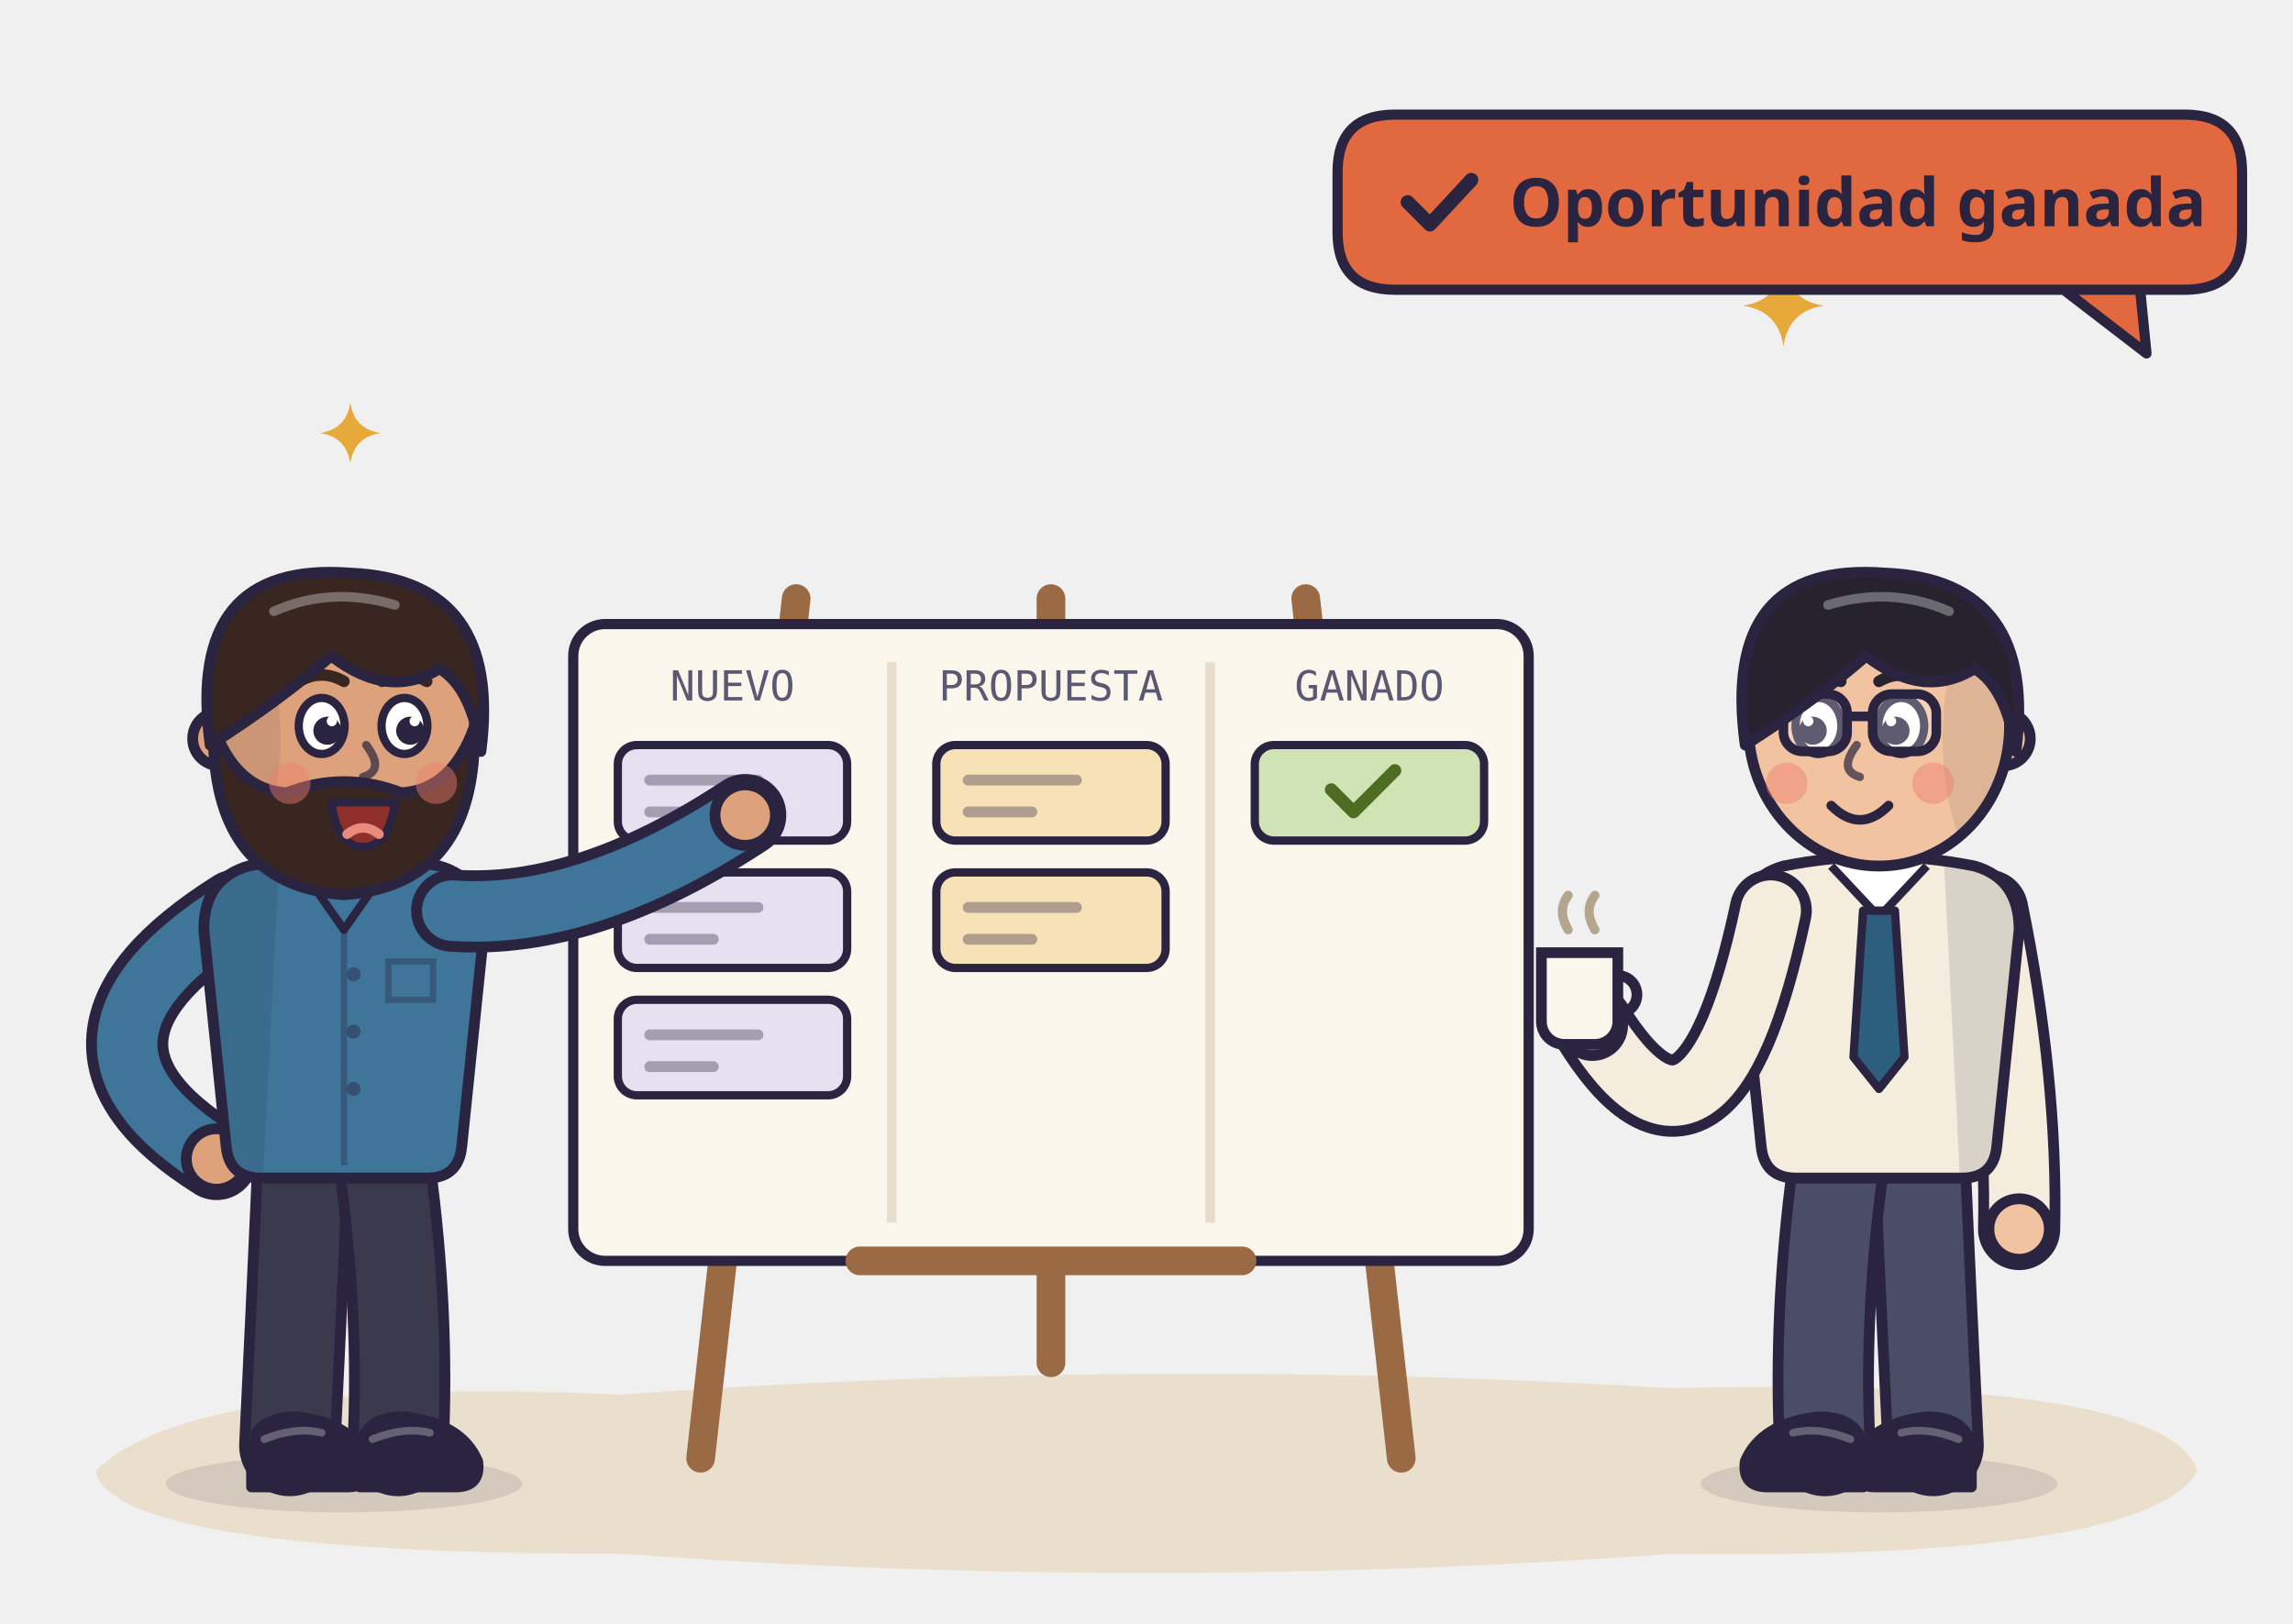
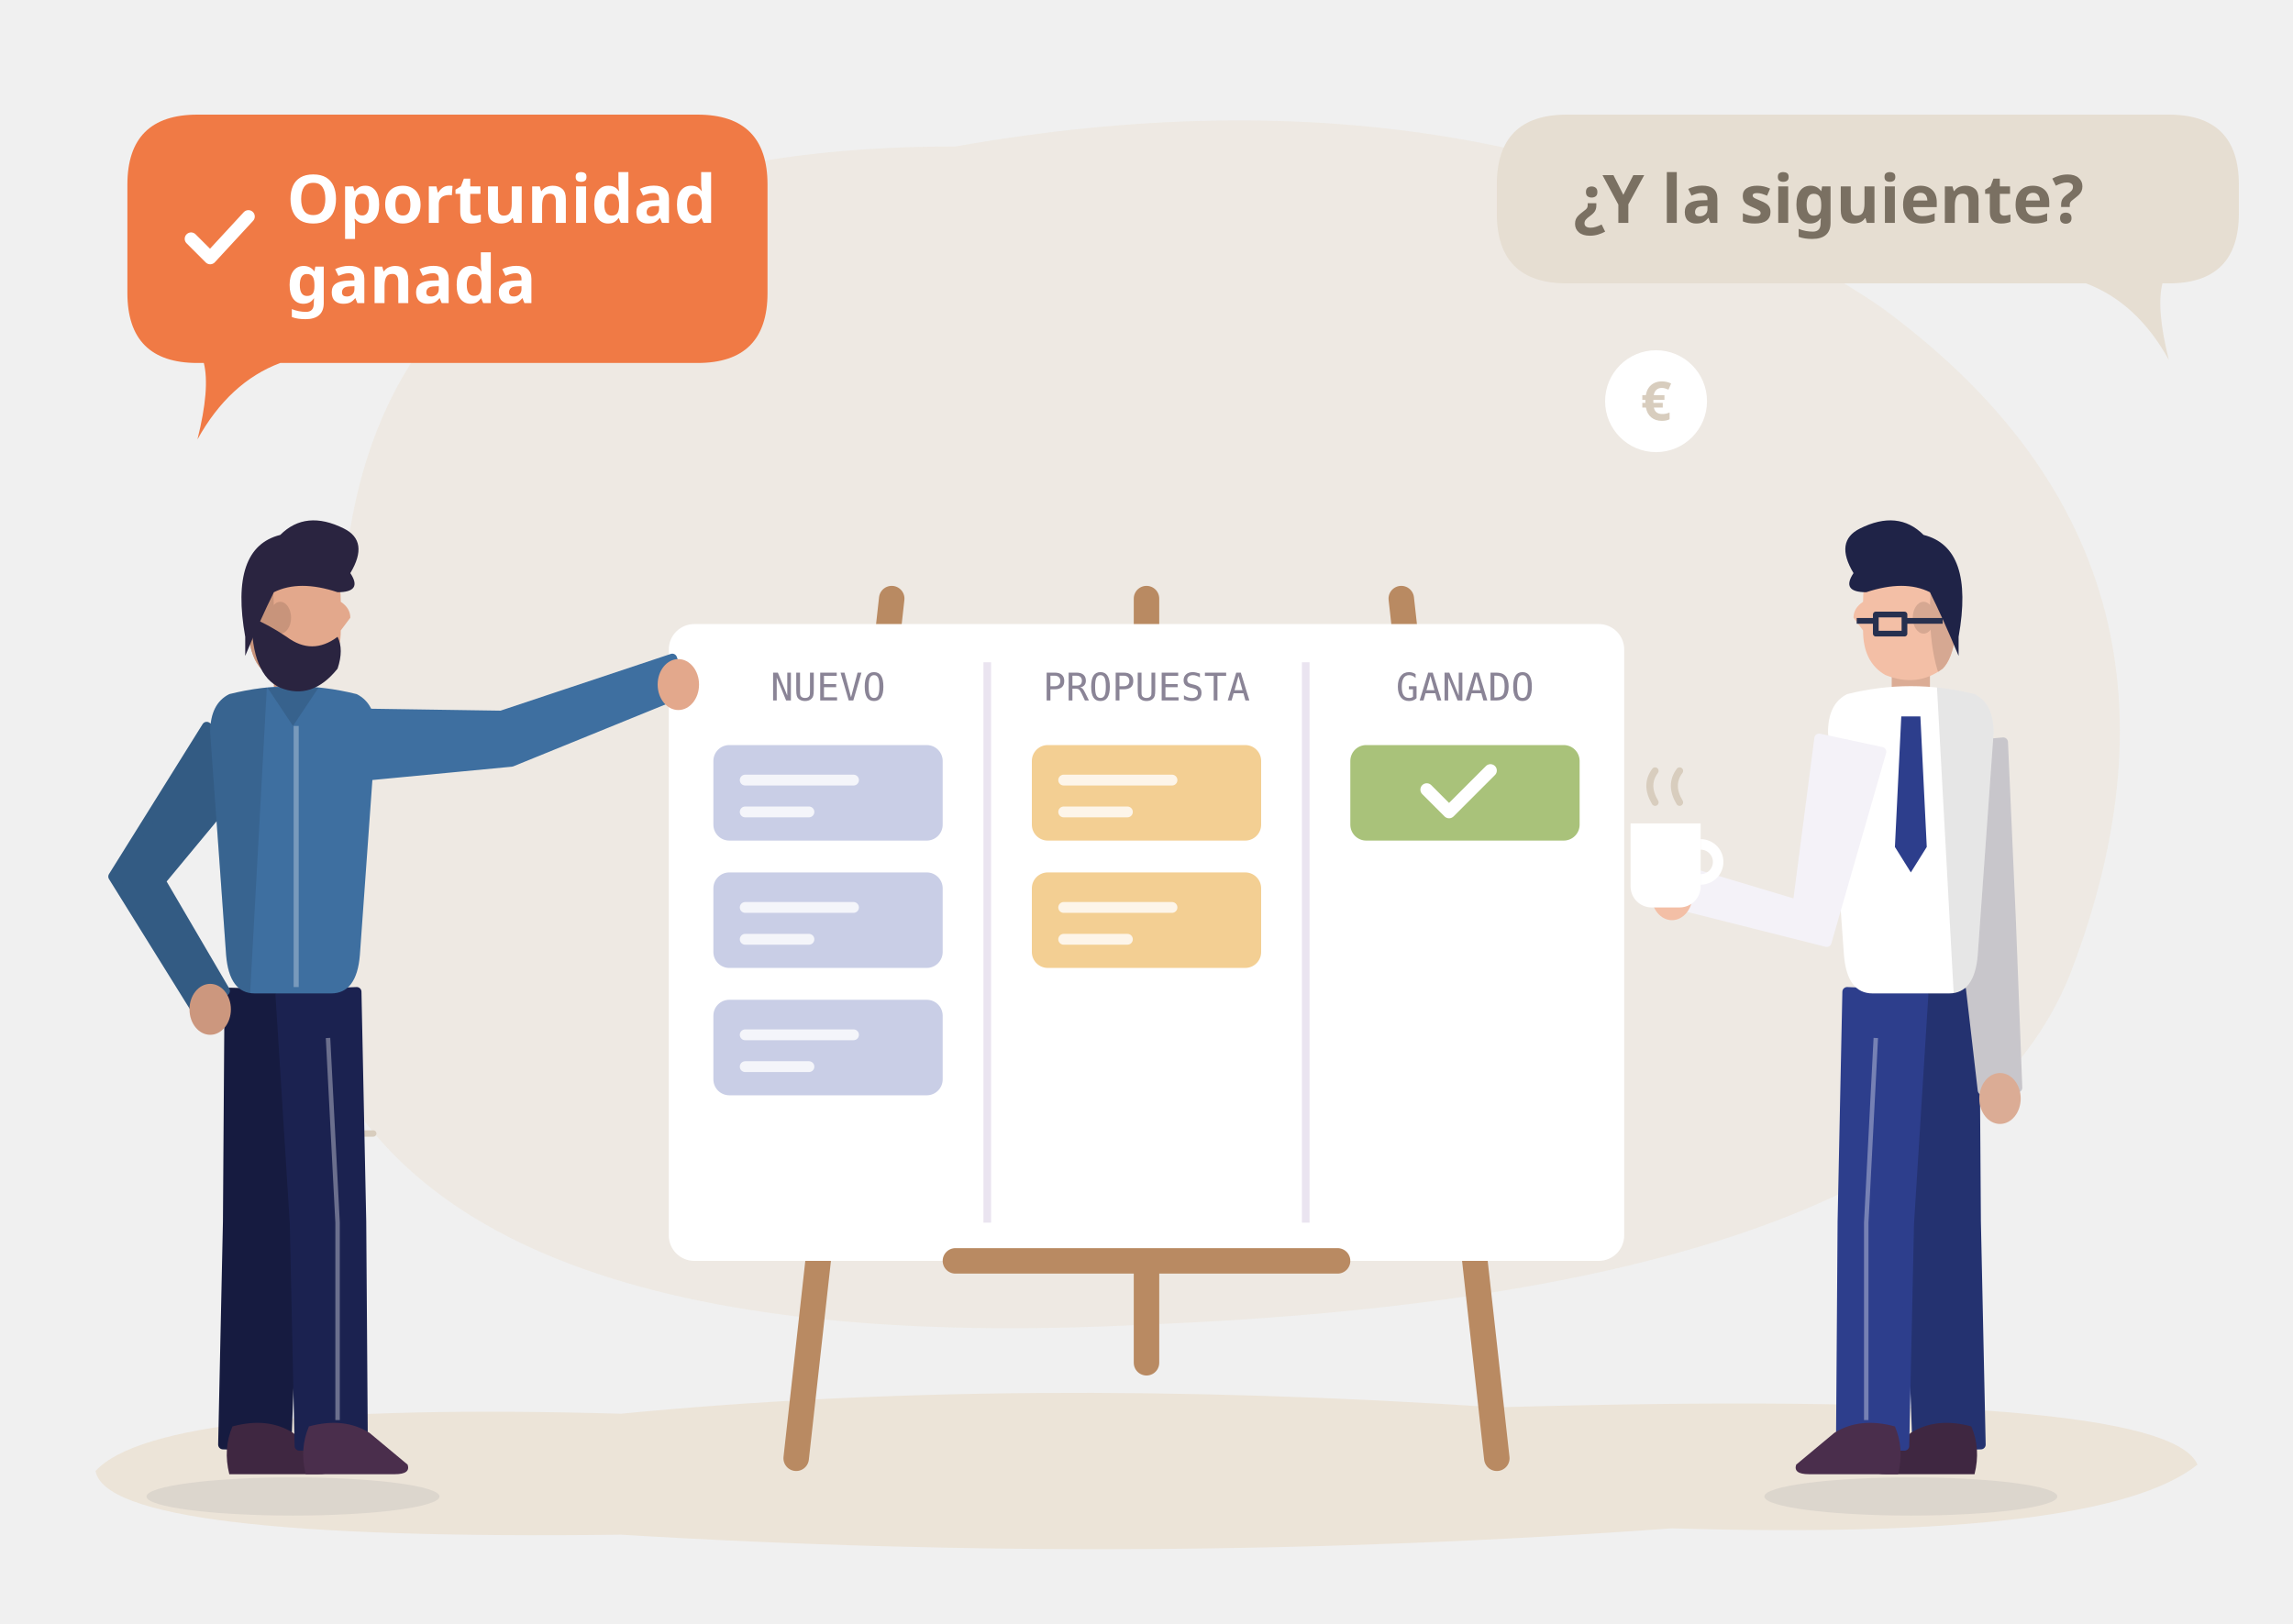
<svg xmlns="http://www.w3.org/2000/svg" viewBox="0 24 720 510" role="img" aria-label="Ilustración: un consultor señala una pizarra con el pipeline de ventas donde una oportunidad pasa a ganada, ante un cliente con un café">
-   <path d="M30 486Q60 456 195 462Q360 450 525 460Q680 456 690 486Q674 514 525 512Q360 524 195 512Q36 512 30 486Z" fill="#EADFCC" />
-   <g transform="translate(330 482) scale(1)">
-     <path d="M-110 0L-80 -270M110 0L80 -270M0 -270V-30" stroke="#9A6A45" stroke-width="9" stroke-linecap="round" />
-     <rect x="-150" y="-262" width="300" height="200" rx="10" fill="#FBF6EC" stroke="#2A2440" stroke-width="3.2" />
-     <path d="M-50 -250V-74M50 -250V-74" stroke="#E8DDCA" stroke-width="3" />
-     <text x="-100" y="-238" text-anchor="middle" font-family="DM Mono, monospace" font-size="13" fill="#5A5872">NUEVO</text>
-     <rect x="-136" y="-224" width="72" height="30" rx="6" fill="#E6E1F0" stroke="#2A2440" stroke-width="2.6" />
-     <path d="M-126 -213h34M-126 -203h20" stroke="#2A2440" stroke-opacity=".35" stroke-width="3.4" stroke-linecap="round" />
-     <rect x="-136" y="-184" width="72" height="30" rx="6" fill="#E6E1F0" stroke="#2A2440" stroke-width="2.6" />
-     <path d="M-126 -173h34M-126 -163h20" stroke="#2A2440" stroke-opacity=".35" stroke-width="3.4" stroke-linecap="round" />
-     <rect x="-136" y="-144" width="72" height="30" rx="6" fill="#E6E1F0" stroke="#2A2440" stroke-width="2.6" />
-     <path d="M-126 -133h34M-126 -123h20" stroke="#2A2440" stroke-opacity=".35" stroke-width="3.4" stroke-linecap="round" />
-     <text x="0" y="-238" text-anchor="middle" font-family="DM Mono, monospace" font-size="13" fill="#5A5872">PROPUESTA</text>
-     <rect x="-36" y="-224" width="72" height="30" rx="6" fill="#F7E1B7" stroke="#2A2440" stroke-width="2.6" />
-     <path d="M-26 -213h34M-26 -203h20" stroke="#2A2440" stroke-opacity=".35" stroke-width="3.4" stroke-linecap="round" />
-     <rect x="-36" y="-184" width="72" height="30" rx="6" fill="#F7E1B7" stroke="#2A2440" stroke-width="2.6" />
-     <path d="M-26 -173h34M-26 -163h20" stroke="#2A2440" stroke-opacity=".35" stroke-width="3.4" stroke-linecap="round" />
-     <text x="100" y="-238" text-anchor="middle" font-family="DM Mono, monospace" font-size="13" fill="#5A5872">GANADO</text>
+   <path transform="" d="M110 190Q130 70 300 70Q470 40 590 120Q700 200 650 330Q610 430 360 440Q130 452 96 340Q74 262 110 190Z" fill="#ECE4D8" opacity=".55" />
+   <path d="M600 191v18M591 200h18" stroke="#D8CDBE" stroke-width="2" stroke-linecap="round" />
+   <path d="M110 372.8v14.4M102.8 380h14.4" stroke="#D8CDBE" stroke-width="2" stroke-linecap="round" />
+   <path d="M330 250l9 9 9-9 9 9 9-9 9 9 9-9" fill="none" stroke="#D8CDBE" stroke-width="2" stroke-linejoin="round" stroke-linecap="round" />
+   <path d="M30 486Q50 464 195 468Q318.75 456 470 466Q680 460 690 484Q660 508 525 504Q360 516 195 506Q34 508 30 486Z" fill="#ECE4D8" />
+   <g transform="translate(360 482) scale(1)">
+     <path d="M-110 0L-80 -270M110 0L80 -270M0 -270V-30" stroke="#B98A62" stroke-width="8" stroke-linecap="round" />
+     <rect x="-150" y="-262" width="300" height="200" rx="8" fill="#FFFFFF" />
+     <path d="M-50 -250V-74M50 -250V-74" stroke="#EAE4F0" stroke-width="2.4" />
+     <text x="-100" y="-238" text-anchor="middle" font-family="DM Mono, monospace" font-size="12" fill="#8A8496">NUEVO</text>
+     <rect x="-136" y="-224" width="72" height="30" rx="5" fill="#C9CEE6" />
+     <path d="M-126 -213h34M-126 -203h20" stroke="#FFFFFF" stroke-opacity=".8" stroke-width="3.4" stroke-linecap="round" />
+     <rect x="-136" y="-184" width="72" height="30" rx="5" fill="#C9CEE6" />
+     <path d="M-126 -173h34M-126 -163h20" stroke="#FFFFFF" stroke-opacity=".8" stroke-width="3.4" stroke-linecap="round" />
+     <rect x="-136" y="-144" width="72" height="30" rx="5" fill="#C9CEE6" />
+     <path d="M-126 -133h34M-126 -123h20" stroke="#FFFFFF" stroke-opacity=".8" stroke-width="3.4" stroke-linecap="round" />
+     <text x="0" y="-238" text-anchor="middle" font-family="DM Mono, monospace" font-size="12" fill="#8A8496">PROPUESTA</text>
+     <rect x="-36" y="-224" width="72" height="30" rx="5" fill="#F3CF93" />
+     <path d="M-26 -213h34M-26 -203h20" stroke="#FFFFFF" stroke-opacity=".8" stroke-width="3.4" stroke-linecap="round" />
+     <rect x="-36" y="-184" width="72" height="30" rx="5" fill="#F3CF93" />
+     <path d="M-26 -173h34M-26 -163h20" stroke="#FFFFFF" stroke-opacity=".8" stroke-width="3.4" stroke-linecap="round" />
+     <text x="100" y="-238" text-anchor="middle" font-family="DM Mono, monospace" font-size="12" fill="#8A8496">GANADO</text>
    <g class="esc-tarjeta">
-       <rect x="64" y="-224" width="72" height="30" rx="6" fill="#CFE3B4" stroke="#2A2440" stroke-width="2.6" />
-       <path class="esc-traza" pathLength="1" d="M88 -210l7 7 13-13" fill="none" stroke="#4E6B22" stroke-width="4" stroke-linecap="round" stroke-linejoin="round" />
+       <rect x="64" y="-224" width="72" height="30" rx="5" fill="#A9C27A" />
+       <path class="esc-traza" pathLength="1" d="M88 -210l7 7 13-13" fill="none" stroke="#FFFFFF" stroke-width="4" stroke-linecap="round" stroke-linejoin="round" />
    </g>
-     <path d="M-60 -62h120" stroke="#9A6A45" stroke-width="9" stroke-linecap="round" />
+     <path d="M-60 -62h120" stroke="#B98A62" stroke-width="8" stroke-linecap="round" />
  </g>
-   <g transform="translate(560 120) scale(0.8)">
-     <path class="esc-brilla" style="--i:0" d="M0 -16Q2 -2 16 0Q2 2 0 16Q-2 2 -16 0Q-2 -2 0 -16Z" fill="#E7A93A" />
+   <g class="esc-flota" style="animation-delay:0s">
+     <circle cx="520" cy="150" r="16" fill="#FFFFFF" />
+     <text x="520" y="156" text-anchor="middle" font-family="DM Sans, sans-serif" font-weight="700" font-size="17" fill="#D8CDBE">€</text>
  </g>
-   <g transform="translate(110 160) scale(0.6)">
-     <path class="esc-brilla" style="--i:1" d="M0 -16Q2 -2 16 0Q2 2 0 16Q-2 2 -16 0Q-2 -2 0 -16Z" fill="#E7A93A" />
-   </g>
-   <g transform="translate(108 486) scale(1)">
+   <g transform="translate(92 486) scale(1)">
    <g class="esc-respira" style="--d:0s">
-       <ellipse cx="0" cy="4" rx="56" ry="9" fill="#2A2440" opacity=".12" />
-       <path d="M-13 -94Q-15 -49 -17 -8" fill="none" stroke="#2A2440" stroke-width="31.8" stroke-linecap="round" stroke-linejoin="round" />
-       <path d="M-13 -94Q-15 -49 -17 -8" fill="none" stroke="#3A3A4C" stroke-width="25" stroke-linecap="round" stroke-linejoin="round" />
-       <path d="M-29 5L-29 -7Q-28 -17 -15 -17Q3 -15 8 -3Q9 5 1 5Z" fill="#2A2440" stroke="#2A2440" stroke-width="3.4" stroke-linejoin="round" />
-       <path d="M-25 -10Q-15 -14 -7 -12" fill="none" stroke="#fff" stroke-opacity=".28" stroke-width="2.4" stroke-linecap="round" />
-       <path d="M13 -94Q19 -49 17 -8" fill="none" stroke="#2A2440" stroke-width="31.8" stroke-linecap="round" stroke-linejoin="round" />
-       <path d="M13 -94Q19 -49 17 -8" fill="none" stroke="#3A3A4C" stroke-width="25" stroke-linecap="round" stroke-linejoin="round" />
-       <path d="M5 5L5 -7Q6 -17 19 -17Q37 -15 42 -3Q43 5 35 5Z" fill="#2A2440" stroke="#2A2440" stroke-width="3.4" stroke-linejoin="round" />
-       <path d="M9 -10Q19 -14 27 -12" fill="none" stroke="#fff" stroke-opacity=".28" stroke-width="2.4" stroke-linecap="round" />
-       <g transform="translate(0 20)">
-         <path d="M-34 -196Q-99 -155 -40 -118" fill="none" stroke="#2A2440" stroke-width="25.8" stroke-linecap="round" stroke-linejoin="round" />
-         <path d="M-34 -196Q-99 -155 -40 -118" fill="none" stroke="#3E7598" stroke-width="19" stroke-linecap="round" stroke-linejoin="round" />
-         <circle cx="-40" cy="-118" r="9.5" fill="#DDA27C" stroke="#2A2440" stroke-width="3.4" />
-         <path d="M-10 -222V-204H10V-222" fill="#DDA27C" stroke="#2A2440" stroke-width="3.4" stroke-linejoin="round" />
-         <path d="M-30 -210Q0 -216 30 -210Q44 -206 44 -190L37 -122Q36 -112 26 -112L-26 -112Q-36 -112 -37 -122L-44 -190Q-44 -206 -30 -210Z" fill="#3E7598" stroke="#2A2440" stroke-width="3.4" stroke-linejoin="round" />
-         <path d="M-14 -210L0 -190L14 -210" fill="#3E7598" stroke="#2A2440" stroke-width="2.6" stroke-linejoin="round" />
-         <path d="M0 -190V-116" stroke="#2A2440" stroke-width="2" stroke-opacity=".35" />
-         <circle cx="3" cy="-176" r="2.2" fill="#2A2440" opacity=".45" />
-         <circle cx="3" cy="-158" r="2.2" fill="#2A2440" opacity=".45" />
-         <circle cx="3" cy="-140" r="2.2" fill="#2A2440" opacity=".45" />
-         <path d="M14 -180h14v12h-14z" fill="none" stroke="#2A2440" stroke-width="2" stroke-opacity=".35" />
-         <clipPath id="esc-consultoria-crm-t1">
-           <path d="M-30 -210Q0 -216 30 -210Q44 -206 44 -190L37 -122Q36 -112 26 -112L-26 -112Q-36 -112 -37 -122L-44 -190Q-44 -206 -30 -210Z" />
-         </clipPath>
-         <path clip-path="url(#esc-consultoria-crm-t1)" d="M-20 -220L-60 -220L-60 -100L-26 -100Z" fill="#2A2440" opacity=".13" />
-         <circle cx="-39" cy="-250" r="8.5" fill="#DDA27C" stroke="#2A2440" stroke-width="3.4" />
-         <ellipse cx="0" cy="-254" rx="41" ry="44" fill="#DDA27C" stroke="#2A2440" stroke-width="3.4" />
-         <clipPath id="esc-consultoria-crm-c2">
-           <ellipse cx="0" cy="-254" rx="41" ry="44" />
-         </clipPath>
-         <ellipse clip-path="url(#esc-consultoria-crm-c2)" cx="-46" cy="-250" rx="26" ry="52" fill="#2A2440" opacity=".1" />
-         <path d="M-41 -254Q-42 -204 0 -201Q42 -204 41 -254Q34 -234 18 -233Q0 -240 -18 -233Q-34 -234 -41 -254Z" fill="#3A2620" stroke="#2A2440" stroke-width="3.4" stroke-linejoin="round" />
-         <circle cx="-17" cy="-236" r="6.5" fill="#F07C6A" opacity=".45" />
-         <circle cx="29" cy="-236" r="6.5" fill="#F07C6A" opacity=".45" />
-         <ellipse cx="-7" cy="-254" rx="7.2" ry="8.8" fill="#fff" stroke="#2A2440" stroke-width="2.6" />
-         <circle cx="-5.2" cy="-252.5" r="4.4" fill="#2A2440" />
-         <circle cx="-3.8" cy="-255.5" r="1.6" fill="#fff" />
-         <ellipse cx="19" cy="-254" rx="7.2" ry="8.8" fill="#fff" stroke="#2A2440" stroke-width="2.6" />
-         <circle cx="20.8" cy="-252.5" r="4.4" fill="#2A2440" />
-         <circle cx="22.2" cy="-255.5" r="1.6" fill="#fff" />
-         <path d="M-14 -268Q-7 -272 0 -268" fill="none" stroke="#3A2620" stroke-width="3.6" stroke-linecap="round" />
-         <path d="M12 -268Q19 -272 26 -268" fill="none" stroke="#3A2620" stroke-width="3.6" stroke-linecap="round" />
-         <path d="M7 -248Q13 -240 6 -238" fill="none" stroke="#2A2440" stroke-width="2.6" stroke-linecap="round" stroke-opacity=".7" />
-         <path d="M-4 -230Q6 -230 16 -230Q14 -216 6 -216Q-2 -216 -4 -230Z" fill="#8E2F2B" stroke="#2A2440" stroke-width="2.6" stroke-linejoin="round" />
-         <path d="M1 -220Q6 -224 11 -220" fill="none" stroke="#E98A7E" stroke-width="3" stroke-linecap="round" />
-         <path d="M-42 -248Q-50 -306 2 -302Q50 -300 43 -246Q40 -266 30 -272Q14 -262 -4 -276Q-20 -262 -42 -248Z" fill="#3A2620" stroke="#2A2440" stroke-width="3.4" stroke-linejoin="round" />
-         <path d="M-22 -290Q-4 -298 16 -292" fill="none" stroke="#fff" stroke-opacity=".32" stroke-width="3" stroke-linecap="round" />
-         <path d="M34 -196Q76 -193 126 -226" fill="none" stroke="#2A2440" stroke-width="25.8" stroke-linecap="round" stroke-linejoin="round" />
-         <path d="M34 -196Q76 -193 126 -226" fill="none" stroke="#3E7598" stroke-width="19" stroke-linecap="round" stroke-linejoin="round" />
-         <circle cx="126" cy="-226" r="9.5" fill="#DDA27C" stroke="#2A2440" stroke-width="3.4" />
-       </g>
+       <ellipse cx="0" cy="8" rx="46" ry="6" fill="#27304F" opacity=".08" />
+       <path d="M-20 -150.3L-20.5 -78.3L-22 -8.3L-2 -7.7L0.5 -77.7L4 -149.7Z" fill="#161b40" stroke="#161b40" stroke-width="3" stroke-linejoin="round" />
+       <path d="M-19 -14Q-8 -17 0 -12L12 -2Q13 1 8 1L-20 1Q-22 -7 -19 -14Z" fill="#3f2741" />
+       <path d="M-4 -149.5L0.5 -77.7L2 -7.9L22 -8.1L21.5 -78.3L20 -150.5Z" fill="#1B2250" stroke="#1B2250" stroke-width="3" stroke-linejoin="round" />
+       <path d="M11 -136L14 -78L14 -16" fill="none" stroke="#fff" stroke-opacity=".35" stroke-width="1.4" />
+       <path d="M5 -14Q16 -17 24 -12L36 -2Q37 1 32 1L4 1Q2 -7 5 -14Z" fill="#4A2E4C" />
+       <path d="M-27.1 -233.8L-56.5 -186.7L-30.7 -145.2L-21.3 -150.8L-41.5 -185.3L-10.9 -222.2Z" fill="#335b83" stroke="#335b83" stroke-width="3" stroke-linejoin="round" />
+       <ellipse cx="-26" cy="-145" rx="6.5" ry="8" fill="#cc977e" />
+       <path d="M-6 -256V-240H6V-256Z" fill="#cc977e" />
+       <path d="M-20 -244Q0 -249 20 -244Q26 -241 26 -232L21 -162Q20 -150 12 -150L-12 -150Q-20 -150 -21 -162L-26 -232Q-26 -241 -20 -244Z" fill="#3E6FA0" />
+       <path d="M-8 -246L0 -234L8 -246" fill="#37628d" />
+       <path d="M1 -234V-152" stroke="#fff" stroke-opacity=".3" stroke-width="1.6" />
+       <clipPath id="esc-consultoria-crm-t1">
+         <path d="M-20 -244Q0 -249 20 -244Q26 -241 26 -232L21 -162Q20 -150 12 -150L-12 -150Q-20 -150 -21 -162L-26 -232Q-26 -241 -20 -244Z" />
+       </clipPath>
+       <path clip-path="url(#esc-consultoria-crm-t1)" d="M-8 -250L-40 -250L-40 -140L-14 -140Z" fill="#000" opacity=".1" />
+       <path d="M-14 -282Q-16 -258 -10 -252Q-2 -246 8 -250Q15 -254 15 -264L18 -268Q18 -271 15 -273Q15 -292 -2 -292Q-12 -292 -14 -282Z" fill="#E3A88C" />
+       <clipPath id="esc-consultoria-crm-c2">
+         <path d="M-14 -282Q-16 -258 -10 -252Q-2 -246 8 -250Q15 -254 15 -264L18 -268Q18 -271 15 -273Q15 -292 -2 -292Q-12 -292 -14 -282Z" />
+       </clipPath>
+       <ellipse clip-path="url(#esc-consultoria-crm-c2)" cx="-14" cy="-270" rx="8" ry="26" fill="#c8947b" />
+       <ellipse cx="-4" cy="-268" rx="3.4" ry="5" fill="#c8947b" />
+       <path d="M-13 -268Q-13 -250 -4 -246Q6 -242 14 -252Q16 -258 14 -262Q6 -256 -2 -262Q-8 -266 -13 -268Z" fill="#2A2440" />
+       <path d="M-15 -262Q-20 -290 -4 -294Q4 -302 16 -296Q24 -292 18 -282Q22 -276 14 -276Q2 -280 -6 -276Q-10 -268 -15 -256Z" fill="#2A2440" />
+       <path d="M19.4 -218L68.6 -222.7L122.9 -244.8L119.1 -255.2L65.4 -237.3L18.6 -238Z" fill="#3E6FA0" stroke="#3E6FA0" stroke-width="3" stroke-linejoin="round" />
+       <ellipse cx="121" cy="-247" rx="6.5" ry="8" fill="#E3A88C" />
    </g>
  </g>
-   <g transform="translate(590 486) scale(1)">
+   <g transform="translate(600 486) scale(1)">
    <g class="esc-respira" style="--d:0.8s">
-       <ellipse cx="0" cy="4" rx="56" ry="9" fill="#2A2440" opacity=".12" />
-       <path d="M13 -94Q15 -49 17 -8" fill="none" stroke="#2A2440" stroke-width="31.8" stroke-linecap="round" stroke-linejoin="round" />
-       <path d="M13 -94Q15 -49 17 -8" fill="none" stroke="#4A4D66" stroke-width="25" stroke-linecap="round" stroke-linejoin="round" />
-       <path d="M29 5L29 -7Q28 -17 15 -17Q-3 -15 -8 -3Q-9 5 -1 5Z" fill="#2A2440" stroke="#2A2440" stroke-width="3.4" stroke-linejoin="round" />
-       <path d="M25 -10Q15 -14 7 -12" fill="none" stroke="#fff" stroke-opacity=".28" stroke-width="2.4" stroke-linecap="round" />
-       <path d="M-13 -94Q-19 -49 -17 -8" fill="none" stroke="#2A2440" stroke-width="31.8" stroke-linecap="round" stroke-linejoin="round" />
-       <path d="M-13 -94Q-19 -49 -17 -8" fill="none" stroke="#4A4D66" stroke-width="25" stroke-linecap="round" stroke-linejoin="round" />
-       <path d="M-5 5L-5 -7Q-6 -17 -19 -17Q-37 -15 -42 -3Q-43 5 -35 5Z" fill="#2A2440" stroke="#2A2440" stroke-width="3.4" stroke-linejoin="round" />
-       <path d="M-9 -10Q-19 -14 -27 -12" fill="none" stroke="#fff" stroke-opacity=".28" stroke-width="2.4" stroke-linecap="round" />
-       <g transform="translate(0 20)">
-         <path d="M34 -196Q45 -142 44 -96" fill="none" stroke="#2A2440" stroke-width="25.8" stroke-linecap="round" stroke-linejoin="round" />
-         <path d="M34 -196Q45 -142 44 -96" fill="none" stroke="#F4ECDD" stroke-width="19" stroke-linecap="round" stroke-linejoin="round" />
-         <circle cx="44" cy="-96" r="9.5" fill="#F1C3A0" stroke="#2A2440" stroke-width="3.4" />
-         <path d="M-10 -222V-204H10V-222" fill="#F1C3A0" stroke="#2A2440" stroke-width="3.4" stroke-linejoin="round" />
-         <path d="M-30 -210Q0 -216 30 -210Q44 -206 44 -190L37 -122Q36 -112 26 -112L-26 -112Q-36 -112 -37 -122L-44 -190Q-44 -206 -30 -210Z" fill="#F4ECDD" stroke="#2A2440" stroke-width="3.4" stroke-linejoin="round" />
-         <path d="M-15 -210L0 -194L15 -210" fill="#fff" stroke="#2A2440" stroke-width="2.6" stroke-linejoin="round" />
-         <path d="M-5 -196L5 -196L8 -150L0 -140L-8 -150Z" fill="#2E5E7E" stroke="#2A2440" stroke-width="2.6" stroke-linejoin="round" />
-         <clipPath id="esc-consultoria-crm-t4">
-           <path d="M-30 -210Q0 -216 30 -210Q44 -206 44 -190L37 -122Q36 -112 26 -112L-26 -112Q-36 -112 -37 -122L-44 -190Q-44 -206 -30 -210Z" />
-         </clipPath>
-         <path clip-path="url(#esc-consultoria-crm-t4)" d="M20 -220L60 -220L60 -100L26 -100Z" fill="#2A2440" opacity=".13" />
-         <circle cx="39" cy="-250" r="8.5" fill="#F1C3A0" stroke="#2A2440" stroke-width="3.4" />
-         <ellipse cx="0" cy="-254" rx="41" ry="44" fill="#F1C3A0" stroke="#2A2440" stroke-width="3.4" />
-         <clipPath id="esc-consultoria-crm-c5">
-           <ellipse cx="0" cy="-254" rx="41" ry="44" />
-         </clipPath>
-         <ellipse clip-path="url(#esc-consultoria-crm-c5)" cx="46" cy="-250" rx="26" ry="52" fill="#2A2440" opacity=".1" />
-         <circle cx="-29" cy="-236" r="6.5" fill="#F07C6A" opacity=".45" />
-         <circle cx="17" cy="-236" r="6.5" fill="#F07C6A" opacity=".45" />
-         <ellipse cx="-19" cy="-254" rx="7.2" ry="8.8" fill="#fff" stroke="#2A2440" stroke-width="2.6" />
-         <circle cx="-20.8" cy="-252.5" r="4.4" fill="#2A2440" />
-         <circle cx="-22.2" cy="-255.5" r="1.6" fill="#fff" />
-         <ellipse cx="7" cy="-254" rx="7.2" ry="8.8" fill="#fff" stroke="#2A2440" stroke-width="2.6" />
-         <circle cx="5.2" cy="-252.5" r="4.4" fill="#2A2440" />
-         <circle cx="3.8" cy="-255.5" r="1.6" fill="#fff" />
-         <path d="M-26 -268Q-19 -272 -12 -268" fill="none" stroke="#26232F" stroke-width="3.6" stroke-linecap="round" />
-         <path d="M0 -268Q7 -272 14 -268" fill="none" stroke="#26232F" stroke-width="3.6" stroke-linecap="round" />
-         <path d="M-7 -248Q-13 -240 -6 -238" fill="none" stroke="#2A2440" stroke-width="2.6" stroke-linecap="round" stroke-opacity=".7" />
-         <path d="M-15 -229Q-6 -220 3 -229" fill="none" stroke="#2A2440" stroke-width="3" stroke-linecap="round" />
-         <g fill="#fff" fill-opacity=".25" stroke="#2A2440" stroke-width="3">
-           <rect x="-30" y="-264" width="20" height="18" rx="6" />
-           <rect x="-2" y="-264" width="20" height="18" rx="6" />
-         </g>
-         <path d="M-10 -257h8" stroke="#2A2440" stroke-width="3" />
-         <path d="M-42 -248Q-50 -306 2 -302Q50 -300 43 -246Q40 -266 30 -272Q14 -262 -4 -276Q-20 -262 -42 -248Z" fill="#26232F" stroke="#2A2440" stroke-width="3.4" stroke-linejoin="round" />
-         <path d="M22 -290Q4 -298 -16 -292" fill="none" stroke="#fff" stroke-opacity=".32" stroke-width="3" stroke-linecap="round" />
-         <path d="M-34 -196Q-54 -102 -90 -160" fill="none" stroke="#2A2440" stroke-width="25.8" stroke-linecap="round" stroke-linejoin="round" />
-         <path d="M-34 -196Q-54 -102 -90 -160" fill="none" stroke="#F4ECDD" stroke-width="19" stroke-linecap="round" stroke-linejoin="round" />
-         <circle cx="-90" cy="-160" r="9.5" fill="#F1C3A0" stroke="#2A2440" stroke-width="3.4" />
-         <g transform="translate(-94 -166) scale(1.2)">
-           <path d="M-10 -14h20v18a6 6 0 0 1-6 6h-8a6 6 0 0 1-6-6z" fill="#FBF6EC" stroke="#2A2440" stroke-width="2.8" />
-           <path d="M10 -8a5 5 0 0 1 0 10" fill="none" stroke="#2A2440" stroke-width="2.8" />
-           <path d="M-3 -20q-3-5 0-9M4 -20q-3-5 0-9" fill="none" stroke="#B4A68E" stroke-width="2.4" stroke-linecap="round" />
-         </g>
+       <ellipse cx="0" cy="8" rx="46" ry="6" fill="#27304F" opacity=".08" />
+       <path d="M-4 -149.7L-0.5 -77.7L2 -7.7L22 -8.3L20.5 -78.3L20 -150.3Z" fill="#243270" stroke="#243270" stroke-width="3" stroke-linejoin="round" />
+       <path d="M19 -14Q8 -17 0 -12L-12 -2Q-13 1 -8 1L20 1Q22 -7 19 -14Z" fill="#3f2741" />
+       <path d="M-20 -150.5L-21.5 -78.3L-22 -8.1L-2 -7.9L-0.5 -77.7L4 -149.5Z" fill="#2D3E8C" stroke="#2D3E8C" stroke-width="3" stroke-linejoin="round" />
+       <path d="M-11 -136L-14 -78L-14 -16" fill="none" stroke="#fff" stroke-opacity=".35" stroke-width="1.4" />
+       <path d="M-5 -14Q-16 -17 -24 -12L-36 -2Q-37 1 -32 1L-4 1Q-2 -7 -5 -14Z" fill="#4A2E4C" />
+       <path d="M9 -227.1L16.5 -171.4L22.5 -119.6L33.5 -120.4L31.5 -172.6L29 -228.9Z" fill="#c8c6cb" stroke="#c8c6cb" stroke-width="3" stroke-linejoin="round" />
+       <ellipse cx="28" cy="-117" rx="6.5" ry="8" fill="#dbac95" />
+       <path d="M-6 -256V-240H6V-256Z" fill="#dbac95" />
+       <path d="M-20 -244Q0 -249 20 -244Q26 -241 26 -232L21 -162Q20 -150 12 -150L-12 -150Q-20 -150 -21 -162L-26 -232Q-26 -241 -20 -244Z" fill="#FFFFFF" />
+       <path d="M-9 -246L0 -236L9 -246Z" fill="#fff" />
+       <path d="M-3 -237L3 -237L5 -196L0 -188L-5 -196Z" fill="#2D3E8C" />
+       <clipPath id="esc-consultoria-crm-t3">
+         <path d="M-20 -244Q0 -249 20 -244Q26 -241 26 -232L21 -162Q20 -150 12 -150L-12 -150Q-20 -150 -21 -162L-26 -232Q-26 -241 -20 -244Z" />
+       </clipPath>
+       <path clip-path="url(#esc-consultoria-crm-t3)" d="M8 -250L40 -250L40 -140L14 -140Z" fill="#000" opacity=".1" />
+       <path d="M14 -282Q16 -258 10 -252Q2 -246 -8 -250Q-15 -254 -15 -264L-18 -268Q-18 -271 -15 -273Q-15 -292 2 -292Q12 -292 14 -282Z" fill="#F3BFA6" />
+       <clipPath id="esc-consultoria-crm-c4">
+         <path d="M14 -282Q16 -258 10 -252Q2 -246 -8 -250Q-15 -254 -15 -264L-18 -268Q-18 -271 -15 -273Q-15 -292 2 -292Q12 -292 14 -282Z" />
+       </clipPath>
+       <ellipse clip-path="url(#esc-consultoria-crm-c4)" cx="14" cy="-270" rx="8" ry="26" fill="#d6a892" />
+       <ellipse cx="4" cy="-268" rx="3.4" ry="5" fill="#d6a892" />
+       <path d="M-2 -269h-9v6h9zM-11 -267h-6M-2 -267h12" fill="none" stroke="#27304F" stroke-width="1.8" stroke-linejoin="round" />
+       <path d="M15 -262Q20 -290 4 -294Q-4 -302 -16 -296Q-24 -292 -18 -282Q-22 -276 -14 -276Q-2 -280 6 -276Q10 -268 15 -256Z" fill="#1F2347" />
+       <path d="M-28.8 -230.1L-35.6 -177.9L-73.6 -189.3L-76.4 -178.7L-26.4 -166.1L-9.2 -225.9Z" fill="#F4F2F8" stroke="#F4F2F8" stroke-width="3" stroke-linejoin="round" />
+       <ellipse cx="-75" cy="-181" rx="6.5" ry="8" fill="#F3BFA6" />
+       <g transform="translate(-77 -188) scale(1.1)">
+         <path d="M-10 -14h20v18a6 6 0 0 1-6 6h-8a6 6 0 0 1-6-6z" fill="#FFFFFF" />
+         <path d="M10 -8a5 5 0 0 1 0 10" fill="none" stroke="#FFFFFF" stroke-width="3" />
+         <path d="M-3 -20q-3-5 0-9M4 -20q-3-5 0-9" fill="none" stroke="#D8CDBE" stroke-width="2" stroke-linecap="round" />
      </g>
    </g>
  </g>
  <g class="esc-burbuja" style="--i:0">
-     <path d="M438 60H686Q704 60 704 78V97Q704 115 686 115H648L674 135L672 115H438Q420 115 420 97V78Q420 60 438 60Z" fill="#E2683F" stroke="#2A2440" stroke-width="3.2" stroke-linejoin="round" />
-     <path d="M442 87.5l7 7 13-14" fill="none" stroke="#2A2440" stroke-width="4.4" stroke-linecap="round" stroke-linejoin="round" />
-     <text x="474" y="95.06" font-family="DM Sans, sans-serif" font-weight="700" font-size="21" fill="#2A2440">Oportunidad ganada</text>
+     <path d="M62 60H219Q241 60 241 82V116Q241 138 219 138H88Q72 144 62 162Q66 146 64 138H62Q40 138 40 116V82Q40 60 62 60Z" fill="#F07A45" />
+     <path d="M60 99l6 6 12-13" fill="none" stroke="#FFFFFF" stroke-width="4" stroke-linecap="round" stroke-linejoin="round" />
+     <text x="90" y="94" font-family="DM Sans, sans-serif" font-weight="700" font-size="21" fill="#FFFFFF">Oportunidad</text>
+     <text x="90" y="119.2" font-family="DM Sans, sans-serif" font-weight="700" font-size="21" fill="#FFFFFF">ganada</text>
+   </g>
+   <g class="esc-burbuja" style="--i:1">
+     <path d="M492 60H681Q703 60 703 82V91Q703 113 681 113H655Q671 119 681 137Q677 121 679 113H492Q470 113 470 91V82Q470 60 492 60Z" fill="#E6DED2" />
+     <text x="494" y="94" font-family="DM Sans, sans-serif" font-weight="700" font-size="21" fill="#7A7062">¿Y la siguiente?</text>
  </g>
</svg>
